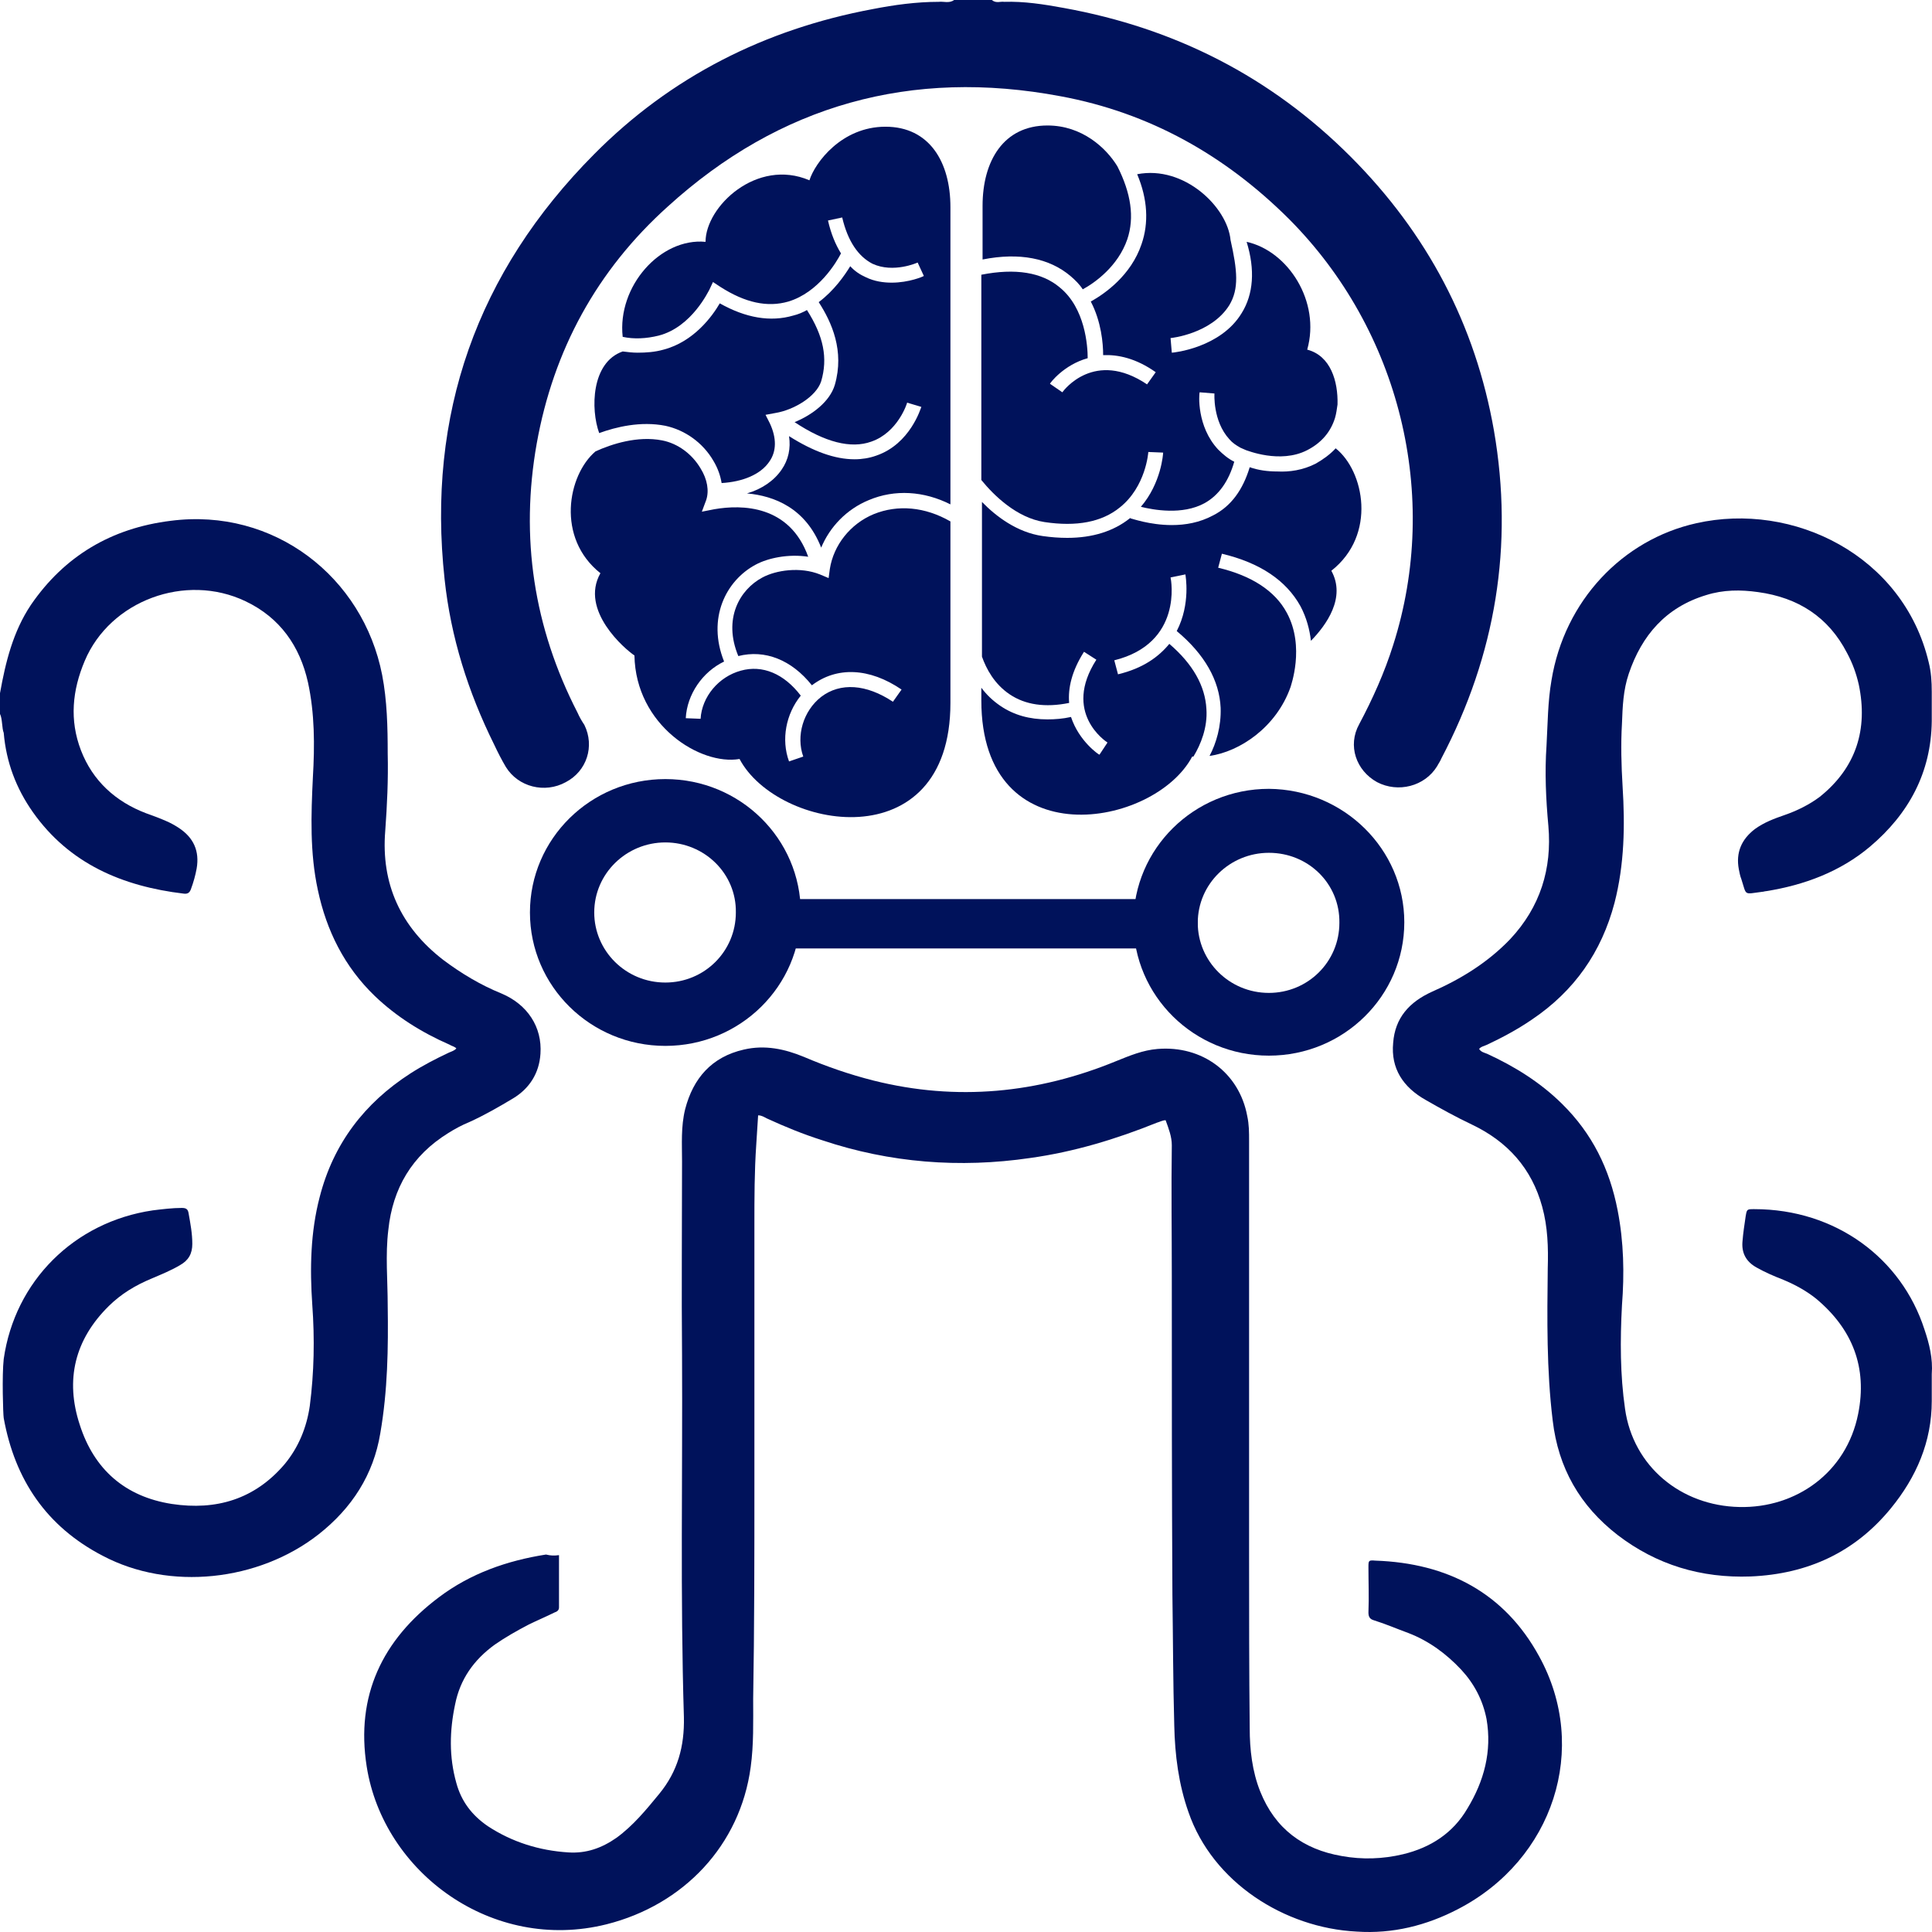
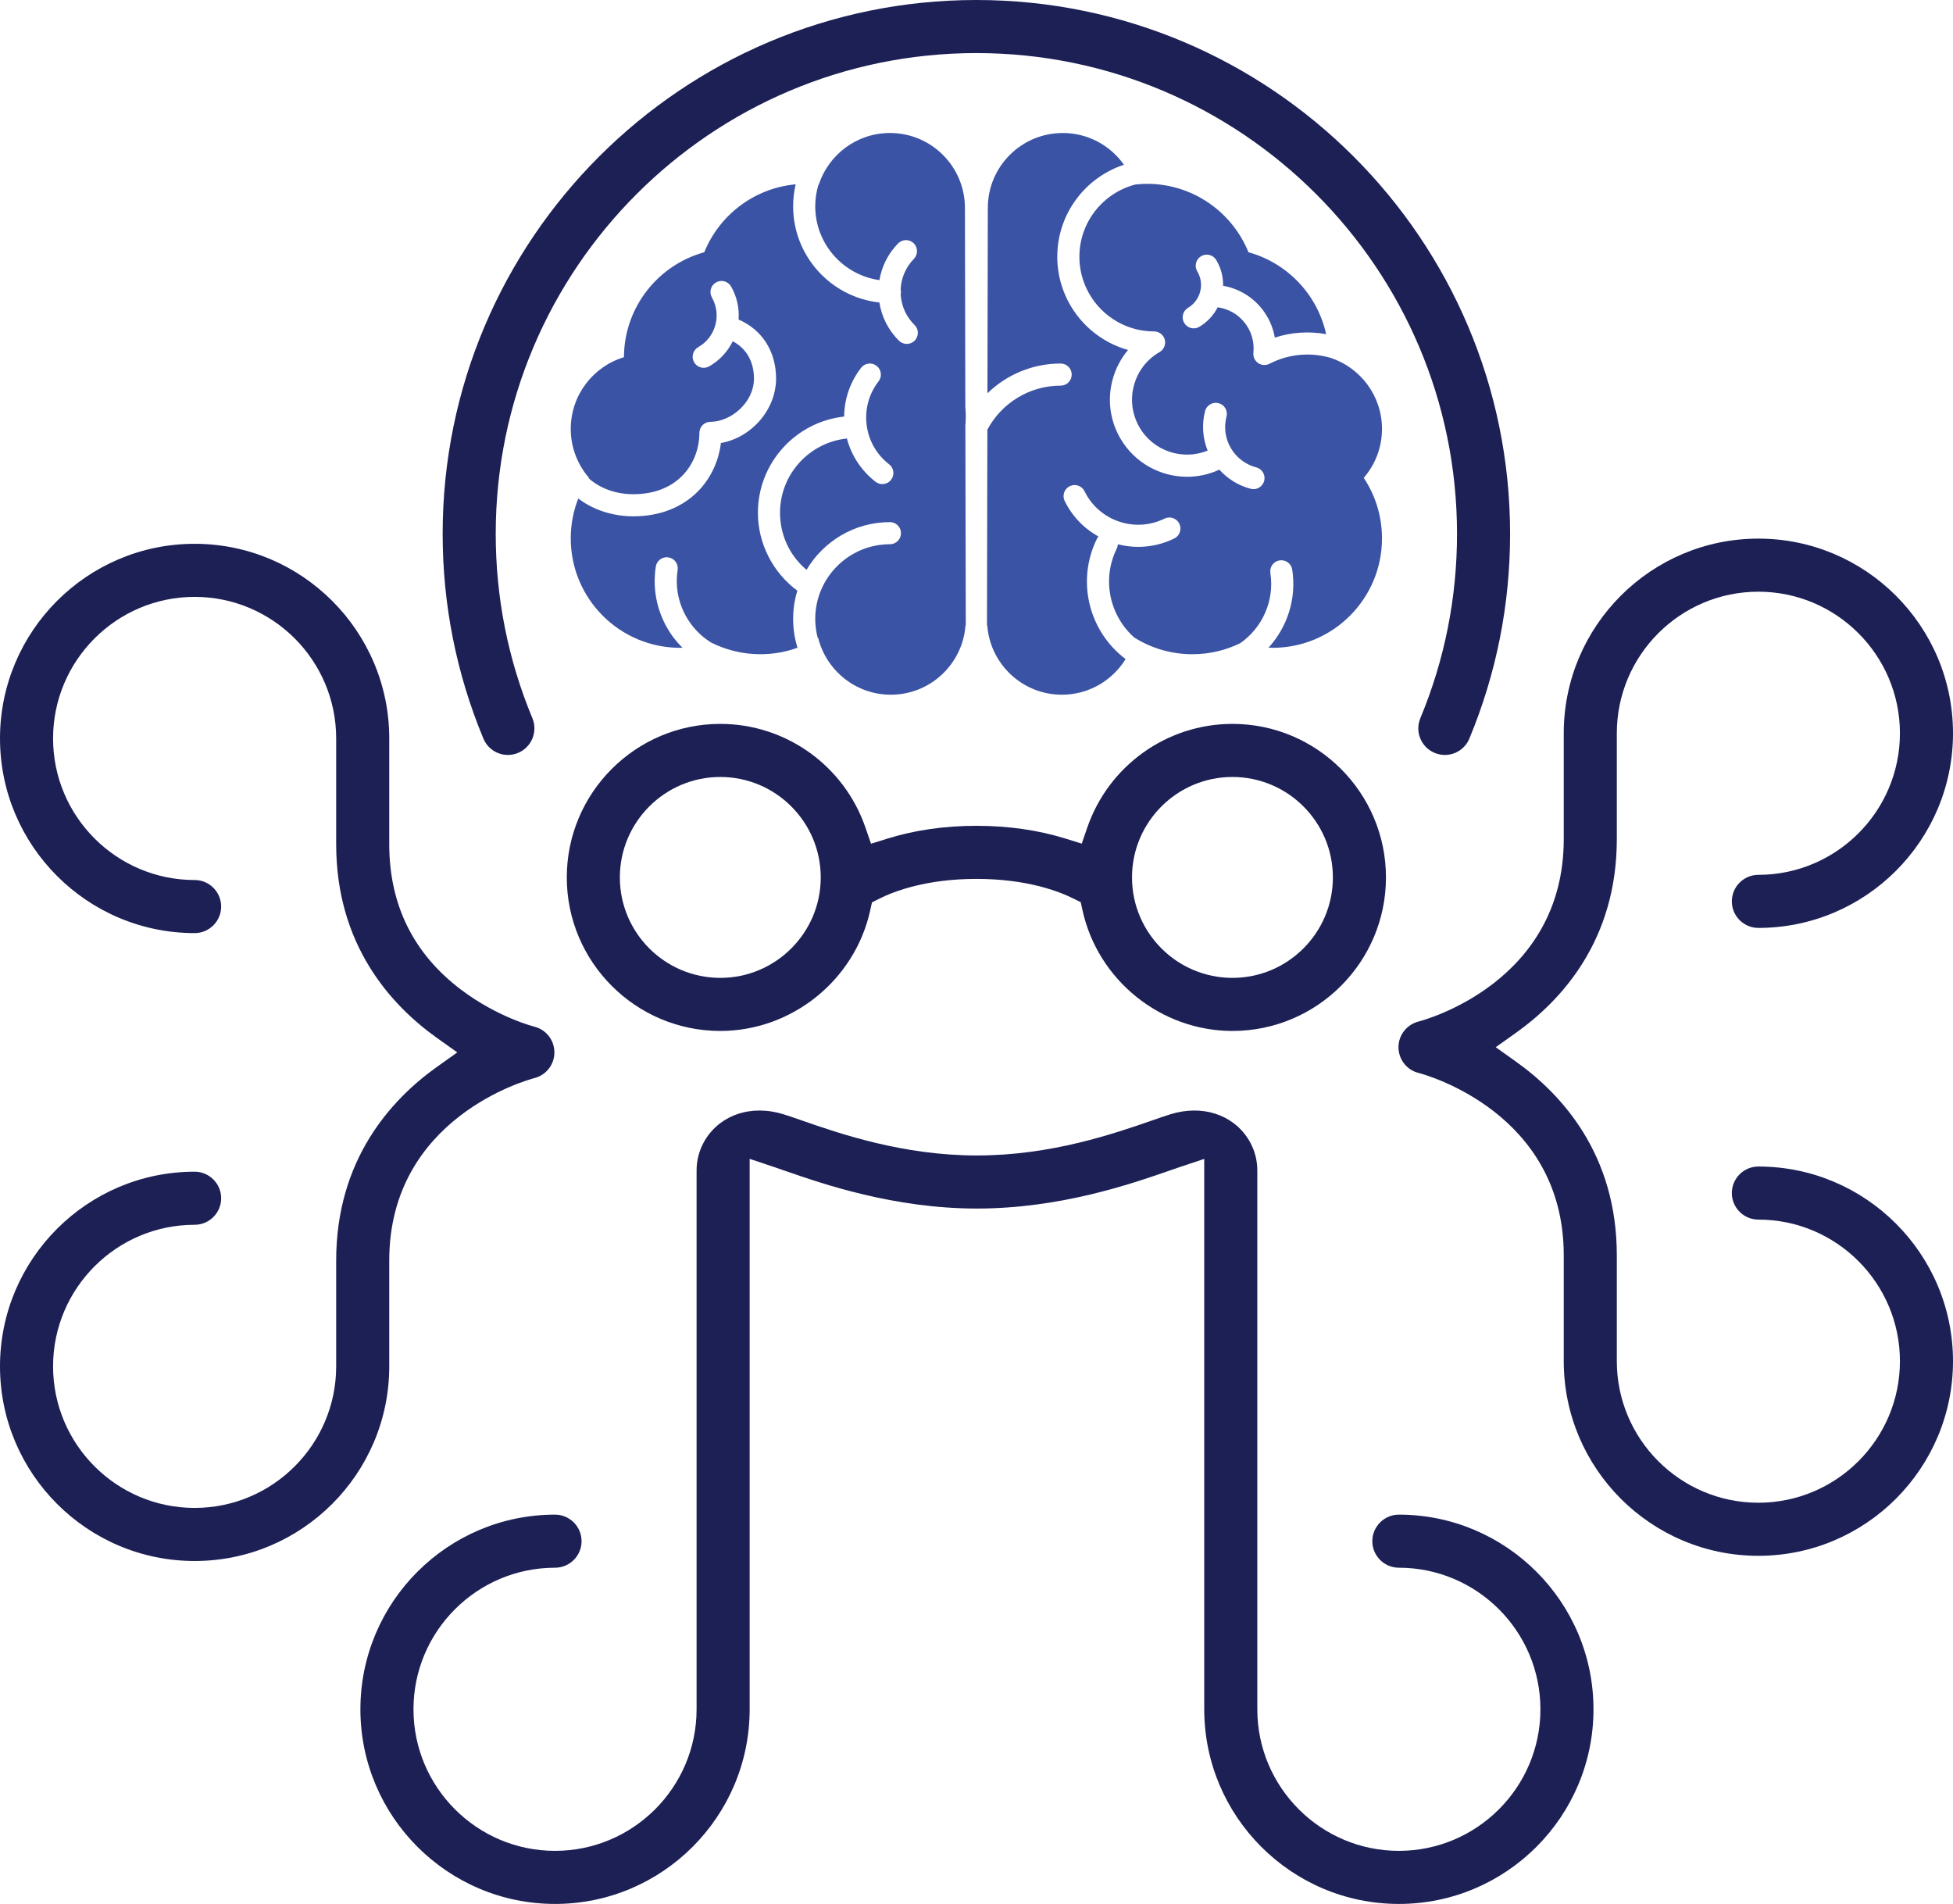
- <svg xmlns="http://www.w3.org/2000/svg" width="80" height="80" viewBox="0 0 80 80" fill="none">
-   <path d="M41.583 0.076C42.402 0.05 43.221 0.177 44.041 0.328C48.65 1.16 52.618 3.178 55.921 6.482C59.096 9.66 61.093 13.444 61.862 17.833C62.681 22.575 61.938 27.115 59.685 31.403C59.634 31.529 59.557 31.63 59.506 31.731C58.994 32.563 57.893 32.841 57.022 32.387C56.152 31.907 55.793 30.873 56.28 29.99C56.843 28.931 57.33 27.846 57.688 26.711C59.66 20.532 57.97 13.671 53.361 9.055C50.724 6.432 47.6 4.666 43.913 3.985C37.742 2.825 32.288 4.338 27.653 8.551C24.709 11.199 22.916 14.503 22.225 18.363C21.534 22.247 22.097 25.98 23.915 29.511C23.992 29.688 24.094 29.864 24.197 30.016C24.632 30.898 24.299 31.933 23.428 32.387C22.558 32.866 21.457 32.588 20.945 31.756C20.766 31.453 20.612 31.151 20.458 30.823C19.383 28.654 18.666 26.384 18.41 23.987C17.667 17.177 19.741 11.275 24.606 6.381C27.781 3.178 31.673 1.211 36.129 0.378C37.025 0.202 37.947 0.076 38.868 0.076C39.073 0.05 39.304 0.151 39.508 0H41.07C41.25 0.151 41.429 0.05 41.583 0.076Z" fill="#00125B" />
-   <path d="M0.154 56.273C0.615 53.045 3.073 50.598 6.324 50.119C6.734 50.068 7.144 50.018 7.528 50.018C7.707 50.018 7.784 50.068 7.81 50.245C7.886 50.674 7.963 51.077 7.963 51.506C7.963 51.91 7.81 52.187 7.451 52.389C7.067 52.616 6.683 52.767 6.273 52.944C5.607 53.221 5.019 53.574 4.506 54.079C3.098 55.466 2.689 57.131 3.303 58.997C3.892 60.839 5.172 61.974 7.118 62.276C8.962 62.554 10.549 62.075 11.778 60.637C12.367 59.931 12.7 59.098 12.828 58.215C13.007 56.828 13.033 55.441 12.931 54.028C12.828 52.54 12.854 51.027 13.238 49.564C13.801 47.37 15.081 45.679 17.002 44.444C17.514 44.116 18.052 43.838 18.589 43.586C18.692 43.536 18.82 43.51 18.896 43.41C18.82 43.334 18.692 43.309 18.615 43.258C17.463 42.754 16.413 42.098 15.517 41.24C14.262 40.03 13.52 38.541 13.161 36.851C12.828 35.313 12.879 33.749 12.956 32.185C13.033 30.873 13.033 29.537 12.751 28.25C12.418 26.762 11.599 25.577 10.165 24.896C7.682 23.71 4.558 24.87 3.508 27.367C2.996 28.578 2.868 29.814 3.354 31.075C3.841 32.337 4.788 33.194 6.043 33.673C6.324 33.774 6.606 33.875 6.888 34.001C7.067 34.077 7.246 34.178 7.4 34.279C8.014 34.682 8.27 35.237 8.142 35.969C8.091 36.246 8.014 36.523 7.912 36.801C7.861 36.952 7.784 37.028 7.605 37.003C5.07 36.7 2.868 35.767 1.357 33.623C0.666 32.639 0.256 31.555 0.154 30.344C0.077 30.167 0.102 29.764 0 29.562V28.704C0.23 27.418 0.538 26.157 1.28 25.047C2.663 23.029 4.609 21.869 7.067 21.566C11.343 21.011 15.03 23.887 15.824 27.948C16.029 29.007 16.054 30.117 16.054 31.201C16.08 32.286 16.029 33.345 15.952 34.405C15.773 36.599 16.592 38.39 18.359 39.752C19.101 40.307 19.895 40.786 20.766 41.139C21.841 41.593 22.456 42.527 22.379 43.636C22.328 44.444 21.918 45.074 21.252 45.478C20.663 45.831 20.049 46.184 19.434 46.462C19.127 46.588 18.845 46.739 18.564 46.916C17.053 47.849 16.259 49.211 16.08 50.926C15.952 51.96 16.054 53.02 16.054 54.054C16.08 55.819 16.054 57.585 15.747 59.35C15.465 61.066 14.569 62.453 13.187 63.538C10.703 65.48 7.016 65.883 4.25 64.42C1.92 63.21 0.615 61.267 0.154 58.72C0.128 58.569 0.077 56.954 0.154 56.273Z" fill="#00125B" />
-   <path d="M23.147 64.395C23.147 65.126 23.147 65.858 23.147 66.564C23.147 66.69 23.045 66.741 22.968 66.766C22.609 66.943 22.251 67.094 21.892 67.27C21.406 67.523 20.919 67.8 20.484 68.103C19.613 68.734 19.05 69.541 18.845 70.575C18.615 71.659 18.589 72.744 18.896 73.829C19.101 74.585 19.537 75.165 20.202 75.619C21.201 76.275 22.328 76.628 23.531 76.704C24.274 76.754 24.914 76.527 25.528 76.099C26.22 75.594 26.757 74.938 27.295 74.283C28.063 73.349 28.345 72.315 28.319 71.104C28.166 66.11 28.268 61.091 28.242 56.097C28.217 53.423 28.242 50.775 28.242 48.101C28.242 47.369 28.191 46.663 28.37 45.932C28.703 44.645 29.471 43.763 30.803 43.46C31.674 43.258 32.493 43.435 33.287 43.763C34.234 44.166 35.181 44.494 36.18 44.746C39.611 45.604 42.965 45.276 46.217 43.939C46.78 43.712 47.318 43.485 47.933 43.435C49.776 43.283 51.312 44.418 51.645 46.209C51.722 46.562 51.722 46.89 51.722 47.243C51.722 52.944 51.722 58.644 51.722 64.345C51.722 66.741 51.722 69.162 51.748 71.558C51.748 72.441 51.85 73.349 52.183 74.182C52.798 75.72 53.95 76.578 55.563 76.855C56.408 77.007 57.253 76.981 58.098 76.78C59.25 76.502 60.172 75.897 60.761 74.888C61.452 73.753 61.785 72.517 61.554 71.18C61.401 70.398 61.042 69.717 60.505 69.137C59.89 68.481 59.173 67.951 58.328 67.624C57.842 67.447 57.381 67.245 56.894 67.094C56.715 67.043 56.664 66.943 56.664 66.766C56.69 66.135 56.664 65.53 56.664 64.9C56.664 64.622 56.664 64.597 56.946 64.622C59.941 64.723 62.297 65.959 63.731 68.582C65.831 72.391 64.32 77.007 60.377 79.05C59.071 79.731 57.663 80.084 56.178 79.983C53.182 79.832 50.212 77.94 49.213 75.039C48.803 73.879 48.65 72.668 48.624 71.458C48.573 69.641 48.573 67.851 48.547 66.035C48.522 61.62 48.522 57.232 48.522 52.818C48.522 51.027 48.496 49.236 48.522 47.42C48.522 47.067 48.394 46.739 48.266 46.386C48.138 46.386 48.01 46.461 47.907 46.487C46.217 47.168 44.476 47.697 42.658 47.95C39.739 48.378 36.846 48.151 34.055 47.218C33.261 46.966 32.518 46.663 31.75 46.31C31.648 46.26 31.545 46.184 31.392 46.184C31.366 46.587 31.341 46.991 31.315 47.395C31.238 48.505 31.238 49.614 31.238 50.724C31.238 54.306 31.238 57.888 31.238 61.469C31.238 64.42 31.238 67.397 31.187 70.348C31.187 71.281 31.213 72.24 31.084 73.173C30.649 76.401 28.319 78.873 25.119 79.68C20.382 80.866 15.875 77.536 15.184 73.147C14.723 70.222 15.824 67.901 18.18 66.135C19.485 65.152 20.996 64.622 22.609 64.37C22.814 64.42 22.942 64.42 23.147 64.395Z" fill="#00125B" />
-   <path d="M79.99 56.904C79.99 57.282 79.99 57.66 79.99 58.013C79.99 59.703 79.35 61.166 78.3 62.453C76.815 64.269 74.869 65.177 72.488 65.278C70.439 65.353 68.596 64.798 66.983 63.562C65.421 62.352 64.525 60.788 64.294 58.821C64.038 56.727 64.064 54.608 64.089 52.515C64.115 51.657 64.089 50.8 63.859 49.967C63.424 48.378 62.425 47.268 60.94 46.562C60.3 46.259 59.66 45.906 59.045 45.553C58.098 45.023 57.586 44.242 57.688 43.182C57.765 42.148 58.354 41.492 59.301 41.063C60.505 40.534 61.606 39.853 62.528 38.894C63.782 37.557 64.269 35.968 64.115 34.203C64.013 33.093 63.961 31.983 64.038 30.873C64.089 29.965 64.089 29.057 64.243 28.174C64.781 24.87 67.188 22.348 70.235 21.667C74.255 20.759 78.812 23.004 79.862 27.418C79.965 27.821 79.99 28.225 79.99 28.654C79.99 29.057 79.99 29.461 79.99 29.864C79.965 31.983 79.043 33.698 77.43 35.06C76.201 36.094 74.715 36.649 73.128 36.902C73.077 36.902 73.025 36.927 72.974 36.927C72.18 37.028 72.334 37.103 72.104 36.397C72.052 36.271 72.027 36.12 72.001 35.994C71.873 35.312 72.104 34.758 72.667 34.329C73.051 34.051 73.461 33.9 73.896 33.749C74.408 33.572 74.92 33.32 75.356 32.992C76.866 31.781 77.353 30.192 76.969 28.351C76.866 27.897 76.713 27.468 76.482 27.039C75.714 25.551 74.459 24.744 72.795 24.517C72.078 24.416 71.361 24.416 70.644 24.643C68.98 25.148 67.981 26.308 67.444 27.897C67.213 28.578 67.188 29.259 67.162 29.965C67.111 30.823 67.136 31.706 67.188 32.563C67.29 34.178 67.264 35.792 66.855 37.381C66.317 39.424 65.19 41.038 63.424 42.224C62.835 42.627 62.22 42.955 61.58 43.258C61.478 43.308 61.324 43.334 61.247 43.434C61.324 43.56 61.452 43.586 61.58 43.636C62.732 44.166 63.782 44.822 64.678 45.705C65.933 46.94 66.65 48.403 66.983 50.118C67.239 51.43 67.264 52.742 67.162 54.053C67.085 55.491 67.085 56.929 67.29 58.341C67.623 60.712 69.594 62.352 72.027 62.402C74.357 62.453 76.457 60.99 76.943 58.543C77.327 56.626 76.713 55.037 75.202 53.776C74.792 53.448 74.331 53.196 73.845 52.994C73.461 52.843 73.102 52.691 72.744 52.489C72.283 52.237 72.104 51.859 72.155 51.38C72.18 51.052 72.232 50.724 72.283 50.371C72.334 50.068 72.334 50.068 72.641 50.068C76.021 50.068 78.735 52.111 79.683 55.037C79.888 55.642 80.041 56.248 79.99 56.904Z" fill="#00125B" />
-   <path d="M49.597 37.229H30.598V39.273H49.597V37.229Z" fill="#00125B" />
-   <path d="M33.158 37.784C33.158 40.836 30.649 43.308 27.551 43.308C24.453 43.308 21.944 40.836 21.944 37.784C21.944 34.732 24.453 32.26 27.551 32.26C30.649 32.26 33.158 34.732 33.158 37.784ZM27.551 34.883C25.938 34.883 24.606 36.17 24.606 37.784C24.606 39.373 25.912 40.685 27.551 40.685C29.164 40.685 30.47 39.398 30.47 37.784C30.496 36.17 29.164 34.883 27.551 34.883Z" fill="#00125B" />
-   <path d="M58.149 38.188C58.149 41.24 55.64 43.712 52.542 43.712C49.443 43.712 46.934 41.24 46.934 38.188C46.934 35.136 49.443 32.664 52.542 32.664C55.64 32.689 58.149 35.161 58.149 38.188ZM52.542 35.313C50.928 35.313 49.597 36.599 49.597 38.213C49.597 39.802 50.903 41.114 52.542 41.114C54.155 41.114 55.461 39.828 55.461 38.213C55.486 36.599 54.18 35.313 52.542 35.313Z" fill="#00125B" />
-   <path d="M27.551 17.631C28.37 17.807 29.113 18.337 29.548 19.094C29.727 19.396 29.83 19.699 29.881 20.002C30.752 19.951 31.494 19.648 31.853 19.119C32.16 18.69 32.16 18.135 31.878 17.53L31.699 17.177L32.109 17.101C32.877 16.975 33.799 16.42 34.003 15.789C34.285 14.831 34.106 13.923 33.414 12.838C33.235 12.939 33.056 13.015 32.851 13.065C31.904 13.343 30.88 13.166 29.804 12.561C29.497 13.091 28.729 14.15 27.474 14.478C27.116 14.579 26.757 14.604 26.399 14.604C26.194 14.604 25.989 14.579 25.784 14.553C24.478 15.007 24.453 16.95 24.811 17.933C25.503 17.681 26.527 17.429 27.551 17.631Z" fill="#00125B" />
-   <path d="M27.269 13.898C28.652 13.545 29.343 12.032 29.369 12.006L29.523 11.678L29.83 11.88C30.854 12.536 31.776 12.738 32.646 12.486C33.901 12.107 34.644 10.846 34.823 10.493C34.592 10.115 34.413 9.686 34.285 9.131L34.874 9.005C35.104 9.988 35.54 10.619 36.129 10.922C36.999 11.325 37.998 10.871 37.998 10.871L38.254 11.426C38.228 11.451 37.639 11.704 36.922 11.704C36.59 11.704 36.205 11.653 35.847 11.477C35.617 11.376 35.386 11.224 35.207 11.023C34.976 11.401 34.541 12.032 33.901 12.511C34.439 13.343 34.976 14.529 34.567 15.941C34.362 16.622 33.645 17.177 32.902 17.48C34.157 18.312 35.233 18.59 36.077 18.287C37.178 17.909 37.562 16.698 37.562 16.673L38.151 16.849C38.126 16.9 37.691 18.388 36.282 18.867C36.001 18.968 35.693 19.018 35.386 19.018C34.567 19.018 33.671 18.691 32.672 18.06C32.749 18.564 32.646 19.044 32.365 19.447C32.057 19.901 31.545 20.254 30.931 20.431C32.057 20.532 33.363 21.036 34.003 22.676C34.362 21.818 35.053 21.087 35.975 20.708C37.05 20.254 38.254 20.33 39.355 20.885V8.576C39.355 6.709 38.484 5.247 36.666 5.247C34.848 5.247 33.747 6.735 33.517 7.466C31.34 6.533 29.215 8.551 29.215 10.014C27.346 9.837 25.554 11.855 25.784 13.948C26.245 14.049 26.757 14.024 27.269 13.898Z" fill="#00125B" />
-   <path d="M36.18 21.289C35.207 21.692 34.516 22.575 34.362 23.559L34.311 23.937L33.952 23.786C33.133 23.458 32.134 23.609 31.571 23.912C30.623 24.416 29.932 25.627 30.572 27.166C31.673 26.888 32.774 27.317 33.619 28.377C34.644 27.595 36.001 27.645 37.332 28.553L36.974 29.058C35.873 28.326 34.797 28.25 34.003 28.856C33.261 29.436 32.954 30.47 33.261 31.328L32.672 31.529C32.339 30.621 32.544 29.562 33.158 28.805C32.467 27.897 31.571 27.519 30.675 27.771C29.753 28.023 29.062 28.856 29.01 29.764L28.396 29.739C28.447 28.755 29.087 27.822 29.983 27.393C29.267 25.602 30.06 24.038 31.289 23.382C31.801 23.105 32.646 22.928 33.466 23.054C32.698 20.91 30.726 20.885 29.574 21.087L29.062 21.188L29.241 20.709C29.369 20.33 29.292 19.851 29.01 19.397C28.652 18.792 28.063 18.363 27.423 18.237C26.399 18.035 25.323 18.388 24.658 18.691C23.505 19.674 23.019 22.273 24.862 23.735C23.992 25.274 25.887 26.888 26.271 27.141C26.322 30.041 29.01 31.706 30.623 31.428C32.185 34.38 39.355 35.641 39.355 29.108V21.591C38.305 20.986 37.178 20.885 36.18 21.289Z" fill="#00125B" />
-   <path d="M55.307 18.564C55.076 18.816 54.795 19.018 54.487 19.195C53.95 19.472 53.386 19.548 52.9 19.523C52.49 19.523 52.106 19.472 51.748 19.346C51.466 20.279 50.98 20.96 50.237 21.339C49.674 21.641 49.085 21.742 48.522 21.742C47.6 21.742 46.857 21.465 46.806 21.465V21.439C46.806 21.439 46.806 21.439 46.78 21.465C46.115 21.994 45.244 22.272 44.194 22.272C43.861 22.272 43.529 22.247 43.17 22.196C42.12 22.045 41.25 21.389 40.661 20.784V27.19C40.84 27.695 41.173 28.325 41.813 28.754C42.453 29.183 43.273 29.309 44.271 29.107C44.22 28.502 44.373 27.796 44.886 26.989L45.398 27.317C43.989 29.511 45.782 30.696 45.859 30.747L45.526 31.251C45.5 31.251 44.681 30.696 44.348 29.688C44.015 29.763 43.682 29.788 43.375 29.788C42.632 29.788 41.992 29.612 41.429 29.233C41.096 29.006 40.84 28.754 40.635 28.477V29.006C40.635 35.539 47.805 34.278 49.367 31.327C49.392 31.327 49.392 31.327 49.418 31.327C49.725 30.823 50.007 30.116 49.955 29.36C49.904 28.401 49.392 27.493 48.419 26.661C47.984 27.19 47.344 27.67 46.294 27.922L46.14 27.342C48.982 26.636 48.496 24.012 48.47 23.911L49.085 23.785C49.085 23.811 49.315 24.996 48.726 26.131C49.879 27.09 50.493 28.174 50.544 29.309C50.57 30.066 50.365 30.772 50.084 31.302C51.338 31.125 52.849 30.116 53.438 28.452C53.438 28.426 54.052 26.787 53.284 25.374C52.798 24.466 51.825 23.836 50.442 23.508L50.596 22.928C52.183 23.306 53.258 24.038 53.847 25.097C54.103 25.576 54.231 26.081 54.283 26.535C54.923 25.879 55.742 24.744 55.128 23.634C57.022 22.146 56.485 19.497 55.307 18.564Z" fill="#00125B" />
-   <path d="M47.267 10.115C46.832 11.401 45.756 12.158 45.167 12.486C45.603 13.318 45.679 14.226 45.679 14.705C46.294 14.68 47.036 14.832 47.856 15.412L47.497 15.916C45.321 14.453 44.041 16.168 43.989 16.244L43.477 15.891C43.477 15.866 44.041 15.109 45.039 14.832C45.039 14.327 44.937 12.763 43.887 11.906C43.145 11.275 42.044 11.098 40.635 11.376V19.876C41.147 20.507 42.095 21.44 43.247 21.617C44.578 21.818 45.628 21.617 46.371 21.011C47.446 20.154 47.549 18.741 47.549 18.716L48.163 18.741C48.163 18.792 48.086 20.002 47.241 20.986C47.753 21.112 48.957 21.339 49.879 20.835C50.468 20.507 50.877 19.927 51.108 19.119C50.852 18.993 50.647 18.817 50.442 18.615C49.546 17.657 49.648 16.32 49.674 16.244L50.288 16.294C50.288 16.294 50.212 17.43 50.903 18.186C51.031 18.337 51.184 18.438 51.364 18.539L51.594 18.64C51.62 18.64 53.002 19.22 54.129 18.64C54.718 18.337 55.102 17.884 55.281 17.303C55.333 17.127 55.358 16.925 55.384 16.748C55.409 15.79 55.102 14.731 54.129 14.478C54.692 12.486 53.335 10.392 51.62 10.014C51.978 11.174 51.901 12.183 51.415 12.965C50.544 14.403 48.598 14.604 48.522 14.604L48.47 13.999C48.496 13.999 50.16 13.823 50.903 12.637C51.312 11.956 51.236 11.199 50.954 9.938C51.005 9.938 50.903 9.938 50.954 9.938C50.826 8.576 49.034 6.836 47.088 7.214C47.523 8.248 47.574 9.232 47.267 10.115Z" fill="#00125B" />
-   <path d="M44.322 11.426C44.527 11.602 44.706 11.779 44.834 11.981C45.346 11.703 46.294 11.022 46.678 9.912C46.985 9.004 46.831 7.995 46.268 6.886C45.807 6.129 44.809 5.196 43.375 5.196C41.557 5.196 40.686 6.659 40.686 8.525V10.745C42.223 10.442 43.452 10.694 44.322 11.426Z" fill="#00125B" />
+ <svg xmlns="http://www.w3.org/2000/svg" version="1.1" id="svg2" xml:space="preserve" width="724.122" height="705.85" viewBox="0 0 724.122 705.85">
+   <defs id="defs6">
+     <clipPath clipPathUnits="userSpaceOnUse" id="clipPath16">
+       <path d="M 0,792 H 612 V 0 H 0 Z" id="path14" />
+     </clipPath>
+   </defs>
+   <g id="g8" transform="matrix(1.333333,0,0,-1.333333,-46.6056,880.9246)">
+     <g id="g10">
+       <g id="g12" clip-path="url(#clipPath16)">
+         <g id="g18" transform="translate(423.9521,239.5488)">
+           <path d="m 0,0 c -4.069,0 -7.38,-3.311 -7.38,-7.379 0,-4.069 3.311,-7.379 7.38,-7.379 21.705,0 39.363,-17.658 39.363,-39.363 0,-21.705 -17.658,-39.363 -39.363,-39.363 -21.705,0 -39.364,17.658 -39.364,39.363 V 95.738 c 0,5.18 -2.518,10.123 -6.736,13.224 -3.029,2.226 -6.752,3.404 -10.764,3.404 -2.208,0 -4.464,-0.355 -6.704,-1.055 -1.422,-0.445 -3.085,-1.022 -5.012,-1.691 -10.574,-3.671 -28.093,-9.753 -48.748,-9.753 -20.655,0 -38.174,6.082 -48.642,9.717 -2.033,0.705 -3.697,1.283 -5.118,1.727 -2.241,0.7 -4.498,1.054 -6.707,1.054 -4.012,0 -7.732,-1.177 -10.76,-3.402 -4.218,-3.102 -6.736,-8.045 -6.736,-13.225 V -54.121 c 0,-21.705 -17.658,-39.363 -39.363,-39.363 -21.706,0 -39.365,17.658 -39.365,39.363 0,21.705 17.659,39.363 39.365,39.363 4.069,0 7.379,3.31 7.379,7.379 0,4.068 -3.31,7.379 -7.379,7.379 -29.844,0 -54.123,-24.278 -54.123,-54.121 0,-29.843 24.279,-54.122 54.123,-54.122 29.843,0 54.121,24.279 54.121,54.122 v 146.213 6.839 l 6.484,-2.175 c 0.857,-0.287 1.81,-0.618 2.854,-0.981 l 0.382,-0.132 c 10.611,-3.684 30.345,-10.534 53.485,-10.534 23.145,0 42.881,6.852 53.482,10.533 l 0.175,0.06 c 1.13,0.394 2.155,0.75 3.072,1.056 l 6.477,2.162 V 92.092 -54.121 c 0,-29.843 24.279,-54.122 54.122,-54.122 29.842,0 54.121,24.279 54.121,54.122 C 54.121,-24.278 29.842,0 0,0" style="fill:#1d2055;fill-opacity:1;fill-rule:nonzero;stroke:none" id="path20" />
+         </g>
+         <g id="g22" transform="translate(143.1982,280.7812)">
+           <path d="m 0,0 v 29.442 c 0,39.763 38.623,50.248 40.267,50.676 3.352,0.831 5.656,3.776 5.656,7.175 0,3.399 -2.304,6.345 -5.603,7.162 -0.095,0.024 -10.115,2.557 -20.295,10.232 C 6.737,114.703 0,128.315 0,145.145 v 29.442 c 0,29.843 -24.279,54.122 -54.123,54.122 -29.842,0 -54.121,-24.279 -54.121,-54.122 0,-29.842 24.279,-54.122 54.121,-54.122 4.069,0 7.379,3.31 7.379,7.379 0,4.069 -3.31,7.38 -7.379,7.38 -21.705,0 -39.363,17.658 -39.363,39.363 0,21.705 17.658,39.364 39.363,39.364 21.706,0 39.365,-17.659 39.365,-39.364 v -29.442 c 0,-28.006 15.251,-44.739 28.045,-53.844 l 5.631,-4.008 -5.631,-4.008 C 0.493,74.18 -14.758,57.447 -14.758,29.442 V 0 c 0,-21.705 -17.659,-39.363 -39.365,-39.363 -21.705,0 -39.363,17.658 -39.363,39.363 0,21.705 17.658,39.363 39.363,39.363 4.069,0 7.379,3.31 7.379,7.379 0,4.069 -3.31,7.379 -7.379,7.379 -29.842,0 -54.121,-24.278 -54.121,-54.121 0,-29.843 24.279,-54.122 54.121,-54.122 C -24.279,-54.122 0,-29.843 0,0" style="fill:#1d2055;fill-opacity:1;fill-rule:nonzero;stroke:none" id="path24" />
+         </g>
+         <g id="g26" transform="translate(523.9248,336.3437)">
+           <path d="m 0,0 c -4.069,0 -7.38,-3.311 -7.38,-7.379 0,-4.069 3.311,-7.379 7.38,-7.379 21.705,0 39.363,-17.659 39.363,-39.363 0,-21.705 -17.658,-39.363 -39.363,-39.363 -21.706,0 -39.365,17.658 -39.365,39.363 v 29.442 c 0,28.005 -15.251,44.738 -28.045,53.843 l -5.632,4.008 5.632,4.008 c 12.794,9.105 28.045,25.838 28.045,53.843 v 29.443 c 0,21.705 17.659,39.364 39.365,39.364 21.705,0 39.363,-17.659 39.363,-39.364 C 39.363,98.761 21.705,81.102 0,81.102 c -4.069,0 -7.38,-3.31 -7.38,-7.379 0,-4.069 3.311,-7.379 7.38,-7.379 29.842,0 54.121,24.279 54.121,54.122 0,29.843 -24.279,54.121 -54.121,54.121 -29.844,0 -54.123,-24.278 -54.123,-54.121 V 91.023 c 0,-39.763 -38.623,-50.249 -40.268,-50.675 -3.37,-0.836 -5.686,-3.779 -5.686,-7.168 0,-3.4 2.291,-6.341 5.571,-7.155 1.698,-0.439 40.383,-10.925 40.383,-50.704 v -29.442 c 0,-29.843 24.279,-54.122 54.123,-54.122 29.842,0 54.121,24.279 54.121,54.122 C 54.121,-24.279 29.842,0 0,0" style="fill:#1d2055;fill-opacity:1;fill-rule:nonzero;stroke:none" id="path28" />
+         </g>
+         <g id="g30" transform="translate(377.6738,388.7969)">
+           <path d="M 0,0 C -15.4,0 -27.931,12.529 -27.931,27.93 -27.931,43.332 -15.4,55.861 0,55.861 15.401,55.861 27.931,43.332 27.931,27.93 27.931,12.529 15.401,0 0,0 m -142.419,0 c -15.401,0 -27.931,12.529 -27.931,27.93 0,15.402 12.53,27.931 27.931,27.931 15.401,0 27.931,-12.529 27.931,-27.931 0,-15.401 -12.53,-27.93 -27.931,-27.93 M 0,70.619 c -18.185,0 -34.401,-11.569 -40.352,-28.789 l -1.556,-4.505 -4.552,1.414 c -7.563,2.349 -15.878,3.54 -24.713,3.54 -8.859,0 -17.195,-1.197 -24.774,-3.559 l -4.557,-1.42 -1.557,4.512 c -5.945,17.23 -22.164,28.807 -40.358,28.807 -23.539,0 -42.689,-19.15 -42.689,-42.689 0,-23.538 19.15,-42.688 42.689,-42.688 19.859,0 37.386,14.074 41.674,33.467 l 0.506,2.29 2.097,1.048 c 4.089,2.044 13.03,5.474 26.969,5.474 13.86,0 22.785,-3.4 26.872,-5.427 l 2.113,-1.047 0.506,-2.302 C -37.407,-0.668 -19.877,-14.758 0,-14.758 c 23.539,0 42.689,19.15 42.689,42.688 0,23.539 -19.15,42.689 -42.689,42.689" style="fill:#1d2055;fill-opacity:1;fill-rule:nonzero;stroke:none" id="path32" />
+         </g>
+         <g id="g34" transform="translate(169.3755,455.3315)">
+           <path d="m 0,0 c 1.149,-2.763 3.826,-4.548 6.82,-4.548 0.969,0 1.921,0.192 2.828,0.568 3.755,1.562 5.54,5.889 3.979,9.647 C 6.861,21.94 3.43,39.193 3.43,56.945 c 0,73.7 59.959,133.659 133.659,133.659 73.7,0 133.659,-59.959 133.659,-133.659 0,-17.755 -3.431,-35.008 -10.197,-51.278 -0.757,-1.821 -0.759,-3.826 -0.008,-5.648 0.751,-1.822 2.168,-3.243 3.988,-3.999 0.907,-0.378 1.859,-0.569 2.829,-0.569 2.993,0 5.669,1.785 6.818,4.549 7.517,18.075 11.328,37.234 11.328,56.945 0,81.838 -66.58,148.417 -148.417,148.417 -81.837,0 -148.417,-66.579 -148.417,-148.417 C -11.328,37.238 -7.517,18.078 0,0" style="fill:#1d2055;fill-opacity:1;fill-rule:nonzero;stroke:none" id="path36" />
+         </g>
+         <g id="g38" transform="translate(303.5151,488.4424)">
+           <path d="m 0,0 -0.11,53.932 c 0.069,0.835 0.113,1.677 0.113,2.529 0,0.9 -0.047,1.789 -0.123,2.668 l -0.112,55.299 c 0,11.512 -9.332,20.844 -20.844,20.844 -9.245,0 -17.072,-6.023 -19.801,-14.356 -0.027,0.003 -0.055,0.004 -0.081,0.007 -0.581,-1.908 -0.899,-3.93 -0.899,-6.026 0,-10.457 7.778,-19.109 17.848,-20.536 0.625,3.727 2.342,7.307 5.181,10.205 1.189,1.214 3.135,1.234 4.348,0.045 1.213,-1.188 1.233,-3.135 0.045,-4.348 -2.319,-2.368 -3.533,-5.406 -3.675,-8.482 0.056,-0.234 0.094,-0.473 0.094,-0.724 0,-0.238 -0.032,-0.466 -0.084,-0.688 0.191,-3.097 1.468,-6.137 3.853,-8.474 1.213,-1.188 1.232,-3.135 0.044,-4.348 -0.603,-0.615 -1.399,-0.923 -2.196,-0.923 -0.777,0 -1.553,0.293 -2.152,0.878 -3.039,2.978 -4.851,6.732 -5.473,10.643 -13.466,1.467 -23.982,12.903 -23.982,26.752 0,2.099 0.249,4.14 0.706,6.101 -11.552,-1.055 -21.236,-8.556 -25.415,-18.885 -12.831,-3.53 -22.268,-15.244 -22.338,-29.181 -8.56,-2.593 -14.793,-10.538 -14.793,-19.944 0,-5.206 1.92,-9.954 5.075,-13.607 -0.026,-0.04 -0.049,-0.082 -0.075,-0.122 3.341,-2.995 7.875,-4.42 12.397,-4.42 h 0.047 c 12.593,0.028 18.329,8.859 18.329,17.052 0,1.698 1.376,3.074 3.074,3.074 5.597,0 12.104,5.27 12.104,12.064 -0.02,4.695 -2.149,8.375 -5.902,10.336 -1.389,-2.839 -3.611,-5.305 -6.559,-6.981 -0.48,-0.272 -1.002,-0.402 -1.518,-0.402 -1.068,0 -2.108,0.559 -2.675,1.556 -0.839,1.476 -0.322,3.353 1.154,4.192 4.854,2.759 6.559,8.954 3.8,13.808 -0.839,1.476 -0.322,3.353 1.154,4.191 1.474,0.841 3.353,0.323 4.193,-1.153 1.644,-2.894 2.297,-6.083 2.075,-9.178 6.524,-2.804 10.395,-8.823 10.427,-16.356 0,-8.732 -6.891,-16.492 -15.346,-17.972 -1.259,-10.513 -9.55,-20.348 -24.297,-20.38 h -0.059 c -5.362,0 -10.919,1.602 -15.31,4.954 -1.346,-3.436 -2.088,-7.174 -2.088,-11.087 0,-16.807 13.624,-30.431 30.43,-30.431 0.214,0 0.422,0.019 0.635,0.024 -0.936,0.939 -1.828,1.931 -2.627,3.019 -4.153,5.658 -5.855,12.594 -4.79,19.531 0.258,1.677 1.836,2.823 3.505,2.573 1.679,-0.258 2.831,-1.828 2.572,-3.506 -0.814,-5.312 0.488,-10.626 3.67,-14.959 1.615,-2.2 3.618,-4.009 5.891,-5.368 0.016,0.004 0.031,0.008 0.046,0.012 4.044,-1.987 8.591,-3.107 13.401,-3.107 3.634,0 7.115,0.643 10.345,1.813 -0.045,0.106 -0.093,0.211 -0.126,0.324 -0.738,2.486 -1.112,5.07 -1.112,7.68 0,2.73 0.411,5.364 1.171,7.849 -6.815,5.039 -10.967,13.118 -10.967,21.663 0,13.85 10.517,25.286 23.984,26.753 0.049,4.893 1.656,9.618 4.705,13.554 1.039,1.343 2.967,1.588 4.314,0.549 1.341,-1.04 1.588,-2.971 0.548,-4.314 -2.688,-3.471 -3.864,-7.782 -3.311,-12.137 0.554,-4.356 2.771,-8.235 6.242,-10.924 1.343,-1.039 1.589,-2.97 0.549,-4.313 -0.605,-0.782 -1.514,-1.192 -2.433,-1.192 -0.657,0 -1.32,0.21 -1.88,0.643 -3.96,3.067 -6.708,7.271 -7.971,12.032 -10.435,-1.088 -18.598,-9.933 -18.598,-20.651 0,-6.232 2.712,-11.953 7.375,-15.868 4.688,7.935 13.324,13.271 23.188,13.271 1.698,0 3.074,-1.376 3.074,-3.074 0,-1.698 -1.376,-3.075 -3.074,-3.075 -11.451,0 -20.767,-9.316 -20.767,-20.766 0,-1.797 0.242,-3.573 0.694,-5.295 0.035,0.022 0.073,0.04 0.108,0.063 2.244,-9.092 10.43,-15.842 20.215,-15.842 10.971,0 19.942,8.482 20.762,19.243 L 0.003,-1.694 0,-0.131 c 0,0.022 0.003,0.042 0.003,0.063 C 0.003,-0.045 0,-0.023 0,0" style="fill:#3b53a4;fill-opacity:1;fill-rule:nonzero;stroke:none" id="path40" />
+         </g>
+         <g id="g42" transform="translate(387.9707,559.5474)">
+           <path d="m 0,0 c -1.004,-0.519 -2.211,-0.444 -3.144,0.192 -0.933,0.637 -1.442,1.735 -1.325,2.859 0.321,3.073 -0.574,6.087 -2.52,8.487 -1.867,2.302 -4.492,3.763 -7.417,4.162 -1.146,-2.227 -2.881,-4.102 -5.086,-5.417 -0.493,-0.294 -1.036,-0.434 -1.572,-0.434 -1.047,0 -2.069,0.535 -2.644,1.501 -0.869,1.458 -0.392,3.345 1.066,4.215 1.697,1.011 2.896,2.621 3.38,4.535 0.485,1.913 0.195,3.9 -0.816,5.595 -0.87,1.459 -0.392,3.346 1.066,4.216 1.458,0.871 3.346,0.392 4.216,-1.067 1.311,-2.198 1.944,-4.665 1.899,-7.162 4.206,-0.736 7.967,-2.922 10.684,-6.271 1.94,-2.392 3.197,-5.182 3.704,-8.137 4.7,1.545 9.598,1.803 14.27,0.961 -2.426,11.017 -10.799,19.801 -21.602,22.773 -4.513,11.154 -15.441,19.026 -28.213,19.026 -1.09,0 -2.162,-0.073 -3.221,-0.186 -8.946,-2.312 -15.582,-10.427 -15.582,-20.084 0,-11.452 9.316,-20.767 20.766,-20.767 1.392,0 2.612,-0.936 2.97,-2.281 0.36,-1.345 -0.23,-2.764 -1.437,-3.458 -3.539,-2.038 -6.072,-5.331 -7.133,-9.274 -1.062,-3.942 -0.525,-8.063 1.513,-11.601 3.848,-6.689 12.018,-9.349 18.979,-6.528 -1.351,3.385 -1.692,7.205 -0.705,10.995 0.425,1.644 2.112,2.624 3.749,2.201 1.643,-0.428 2.63,-2.107 2.2,-3.75 -1.606,-6.173 2.109,-12.502 8.281,-14.108 1.644,-0.428 2.629,-2.107 2.2,-3.75 -0.358,-1.384 -1.606,-2.301 -2.972,-2.301 -0.257,0 -0.518,0.033 -0.777,0.1 -3.494,0.909 -6.469,2.811 -8.714,5.32 -2.88,-1.334 -5.934,-1.984 -8.957,-1.984 -7.423,0 -14.651,3.854 -18.614,10.736 -2.856,4.963 -3.61,10.74 -2.121,16.269 0.83,3.083 2.302,5.883 4.302,8.252 -11.339,3.168 -19.68,13.593 -19.68,25.929 0,11.916 7.787,22.042 18.538,25.573 -3.771,5.338 -9.977,8.83 -17.011,8.83 -11.512,0 -20.844,-9.332 -20.844,-20.844 l -0.105,-51.529 c 5.271,5.116 12.451,8.274 20.359,8.274 1.698,0 3.075,-1.376 3.075,-3.074 0,-1.699 -1.377,-3.075 -3.075,-3.075 -8.813,0 -16.483,-4.961 -20.379,-12.234 l -0.108,-52.79 c 0,-0.023 -0.003,-0.045 -0.003,-0.068 0,-0.021 0.003,-0.041 0.003,-0.063 l -0.003,-1.563 0.081,0.025 c 0.82,-10.761 9.791,-19.243 20.763,-19.243 7.495,0 14.041,3.97 17.708,9.91 -10.159,7.621 -13.799,21.656 -7.972,33.445 0.117,0.237 0.267,0.443 0.432,0.635 -4.05,2.236 -7.323,5.636 -9.401,9.877 -0.747,1.524 -0.117,3.366 1.407,4.114 1.526,0.746 3.366,0.116 4.114,-1.408 1.954,-3.987 5.344,-6.974 9.545,-8.412 4.201,-1.437 8.71,-1.152 12.696,0.801 1.527,0.748 3.367,0.118 4.115,-1.407 0.747,-1.525 0.116,-3.367 -1.407,-4.114 -3.167,-1.553 -6.577,-2.336 -10.004,-2.336 -1.897,0 -3.8,0.245 -5.672,0.727 -0.021,-0.405 -0.121,-0.814 -0.313,-1.201 -4.256,-8.612 -1.949,-18.765 4.959,-24.813 0.002,0.008 0.005,0.015 0.007,0.024 4.662,-2.903 10.163,-4.585 16.059,-4.585 4.785,0 9.309,1.11 13.337,3.078 6.058,4.262 9.552,11.706 8.356,19.511 -0.258,1.679 0.894,3.248 2.572,3.505 1.679,0.255 3.248,-0.895 3.505,-2.573 1.252,-8.159 -1.416,-16.028 -6.589,-21.698 0.374,-0.014 0.743,-0.042 1.12,-0.042 16.807,0 30.431,13.624 30.431,30.431 0,6.222 -1.87,12.005 -5.075,16.824 3.155,3.653 5.075,8.401 5.075,13.607 0,9.183 -5.947,16.958 -14.194,19.736 C 11.59,3.232 5.486,2.835 0,0" style="fill:#3b53a4;fill-opacity:1;fill-rule:nonzero;stroke:none" id="path44" />
+         </g>
+       </g>
+     </g>
+   </g>
</svg>
